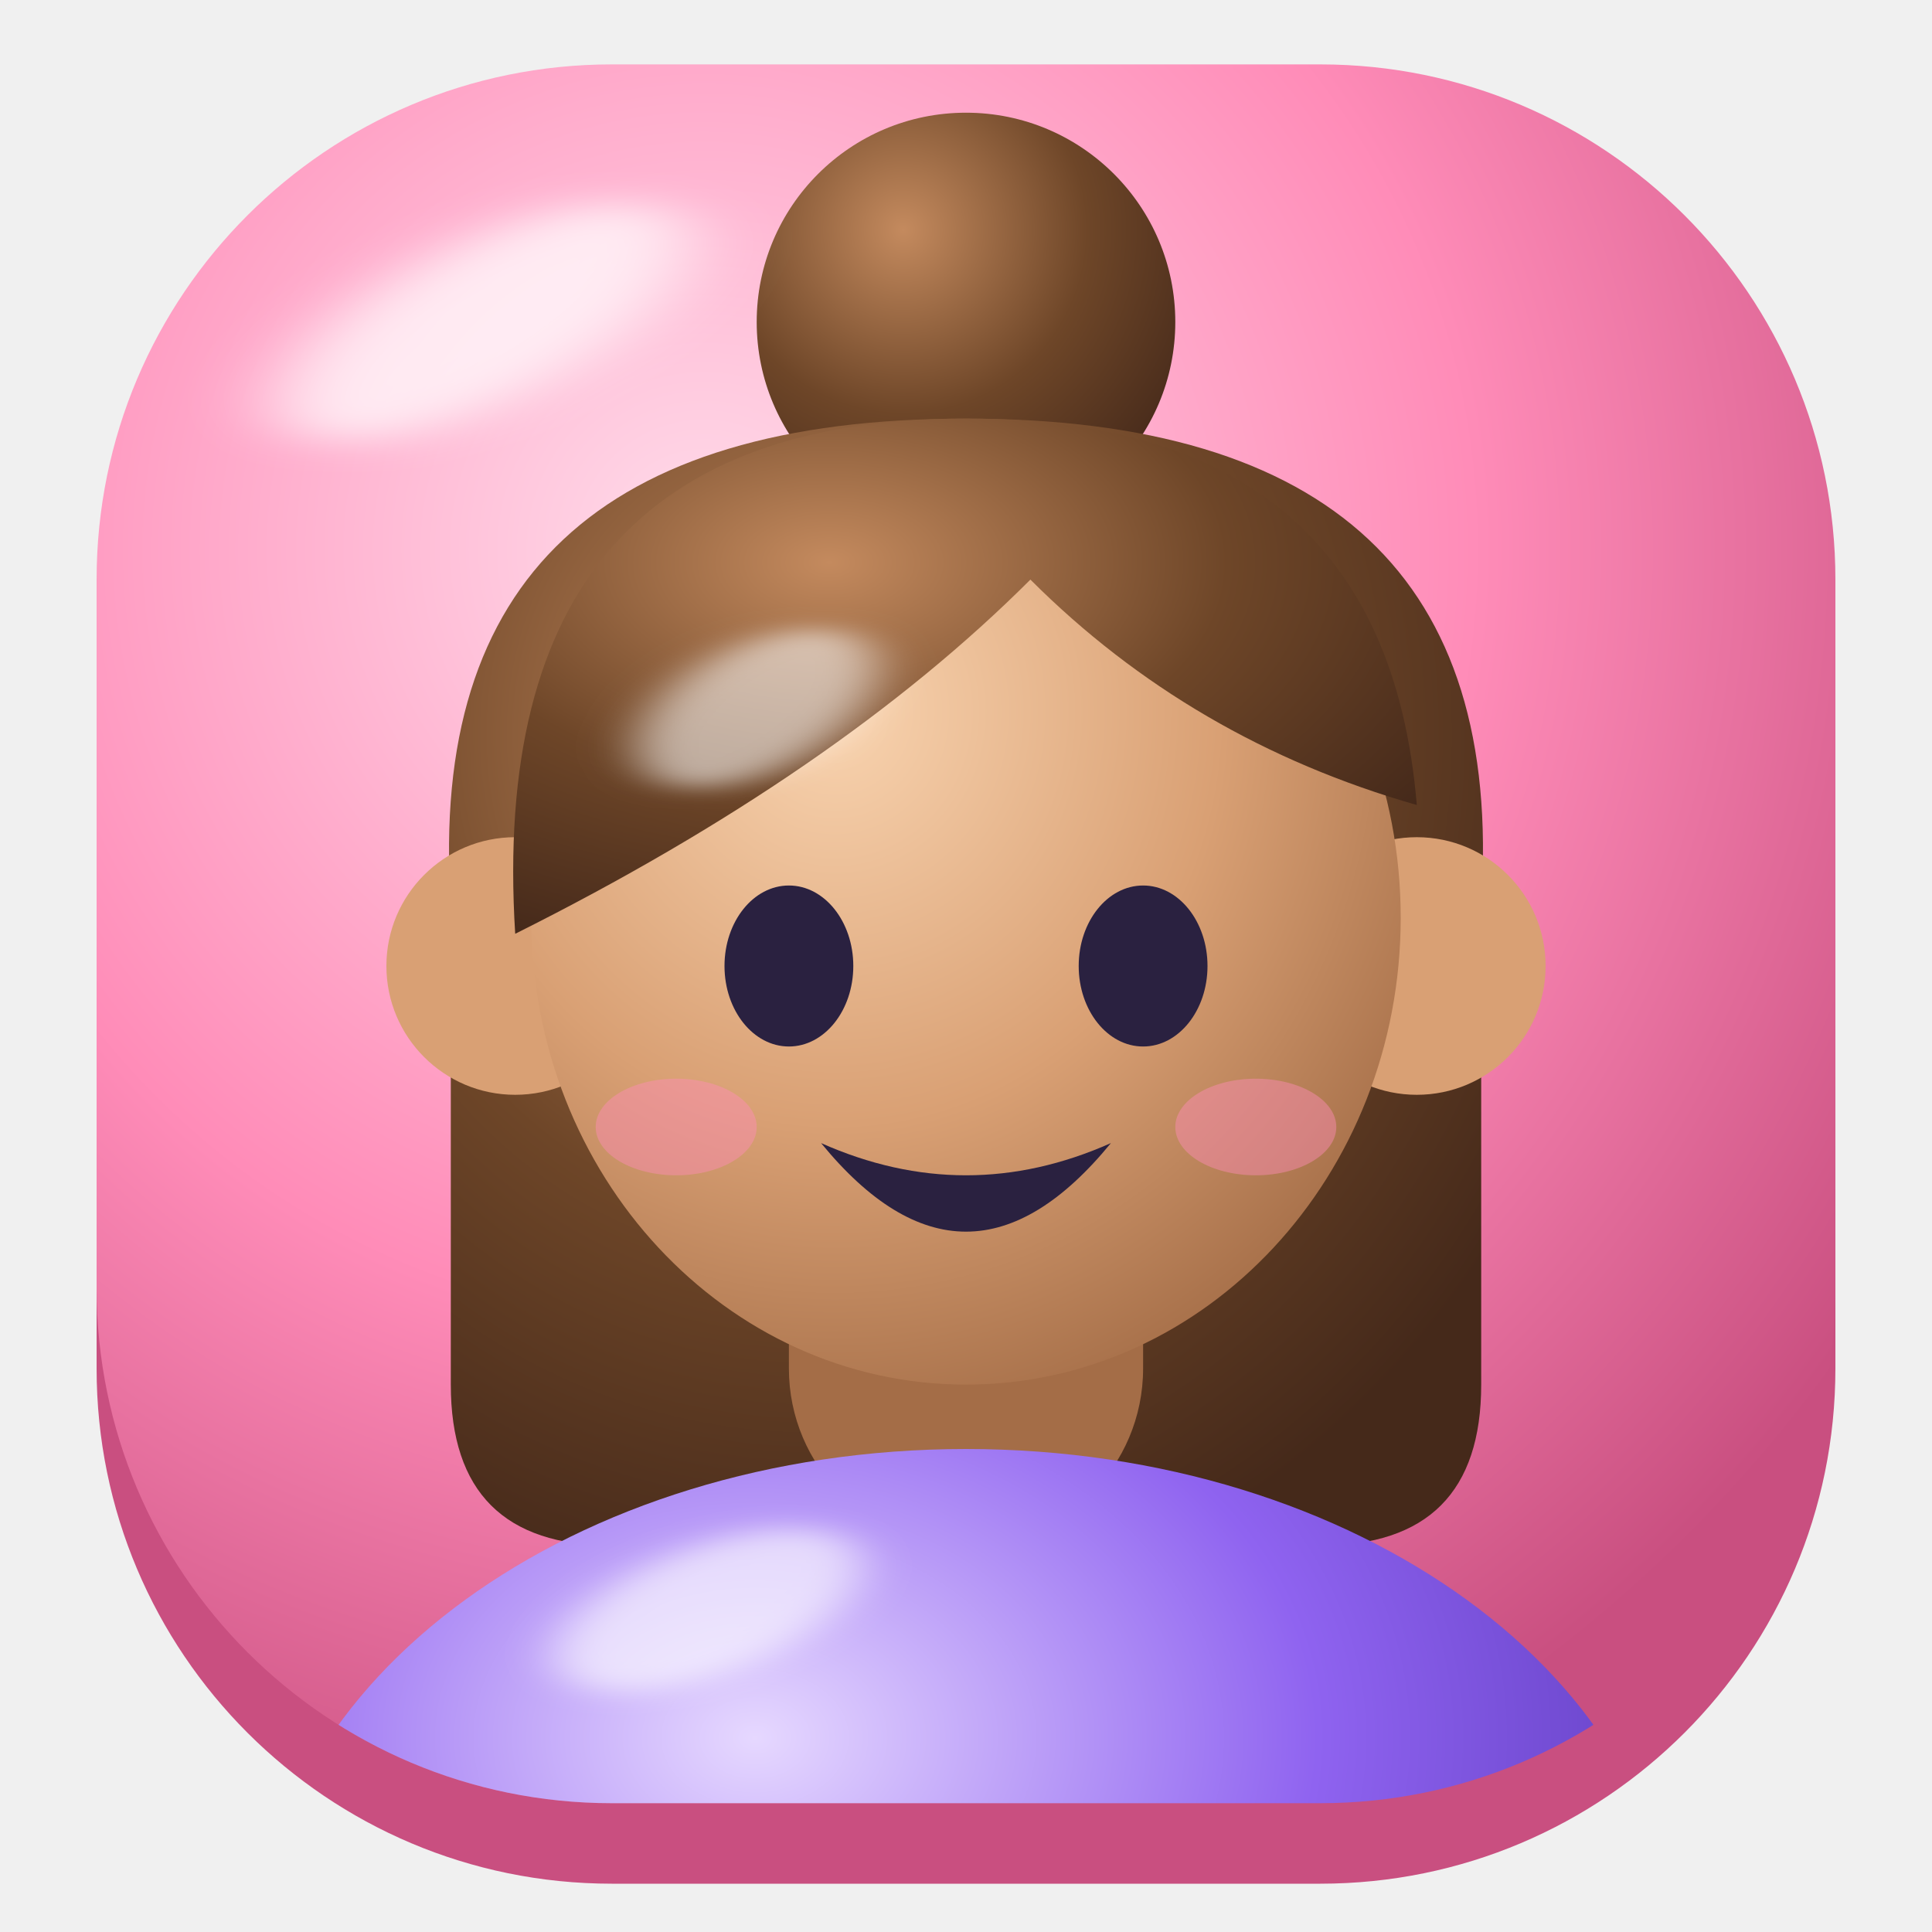
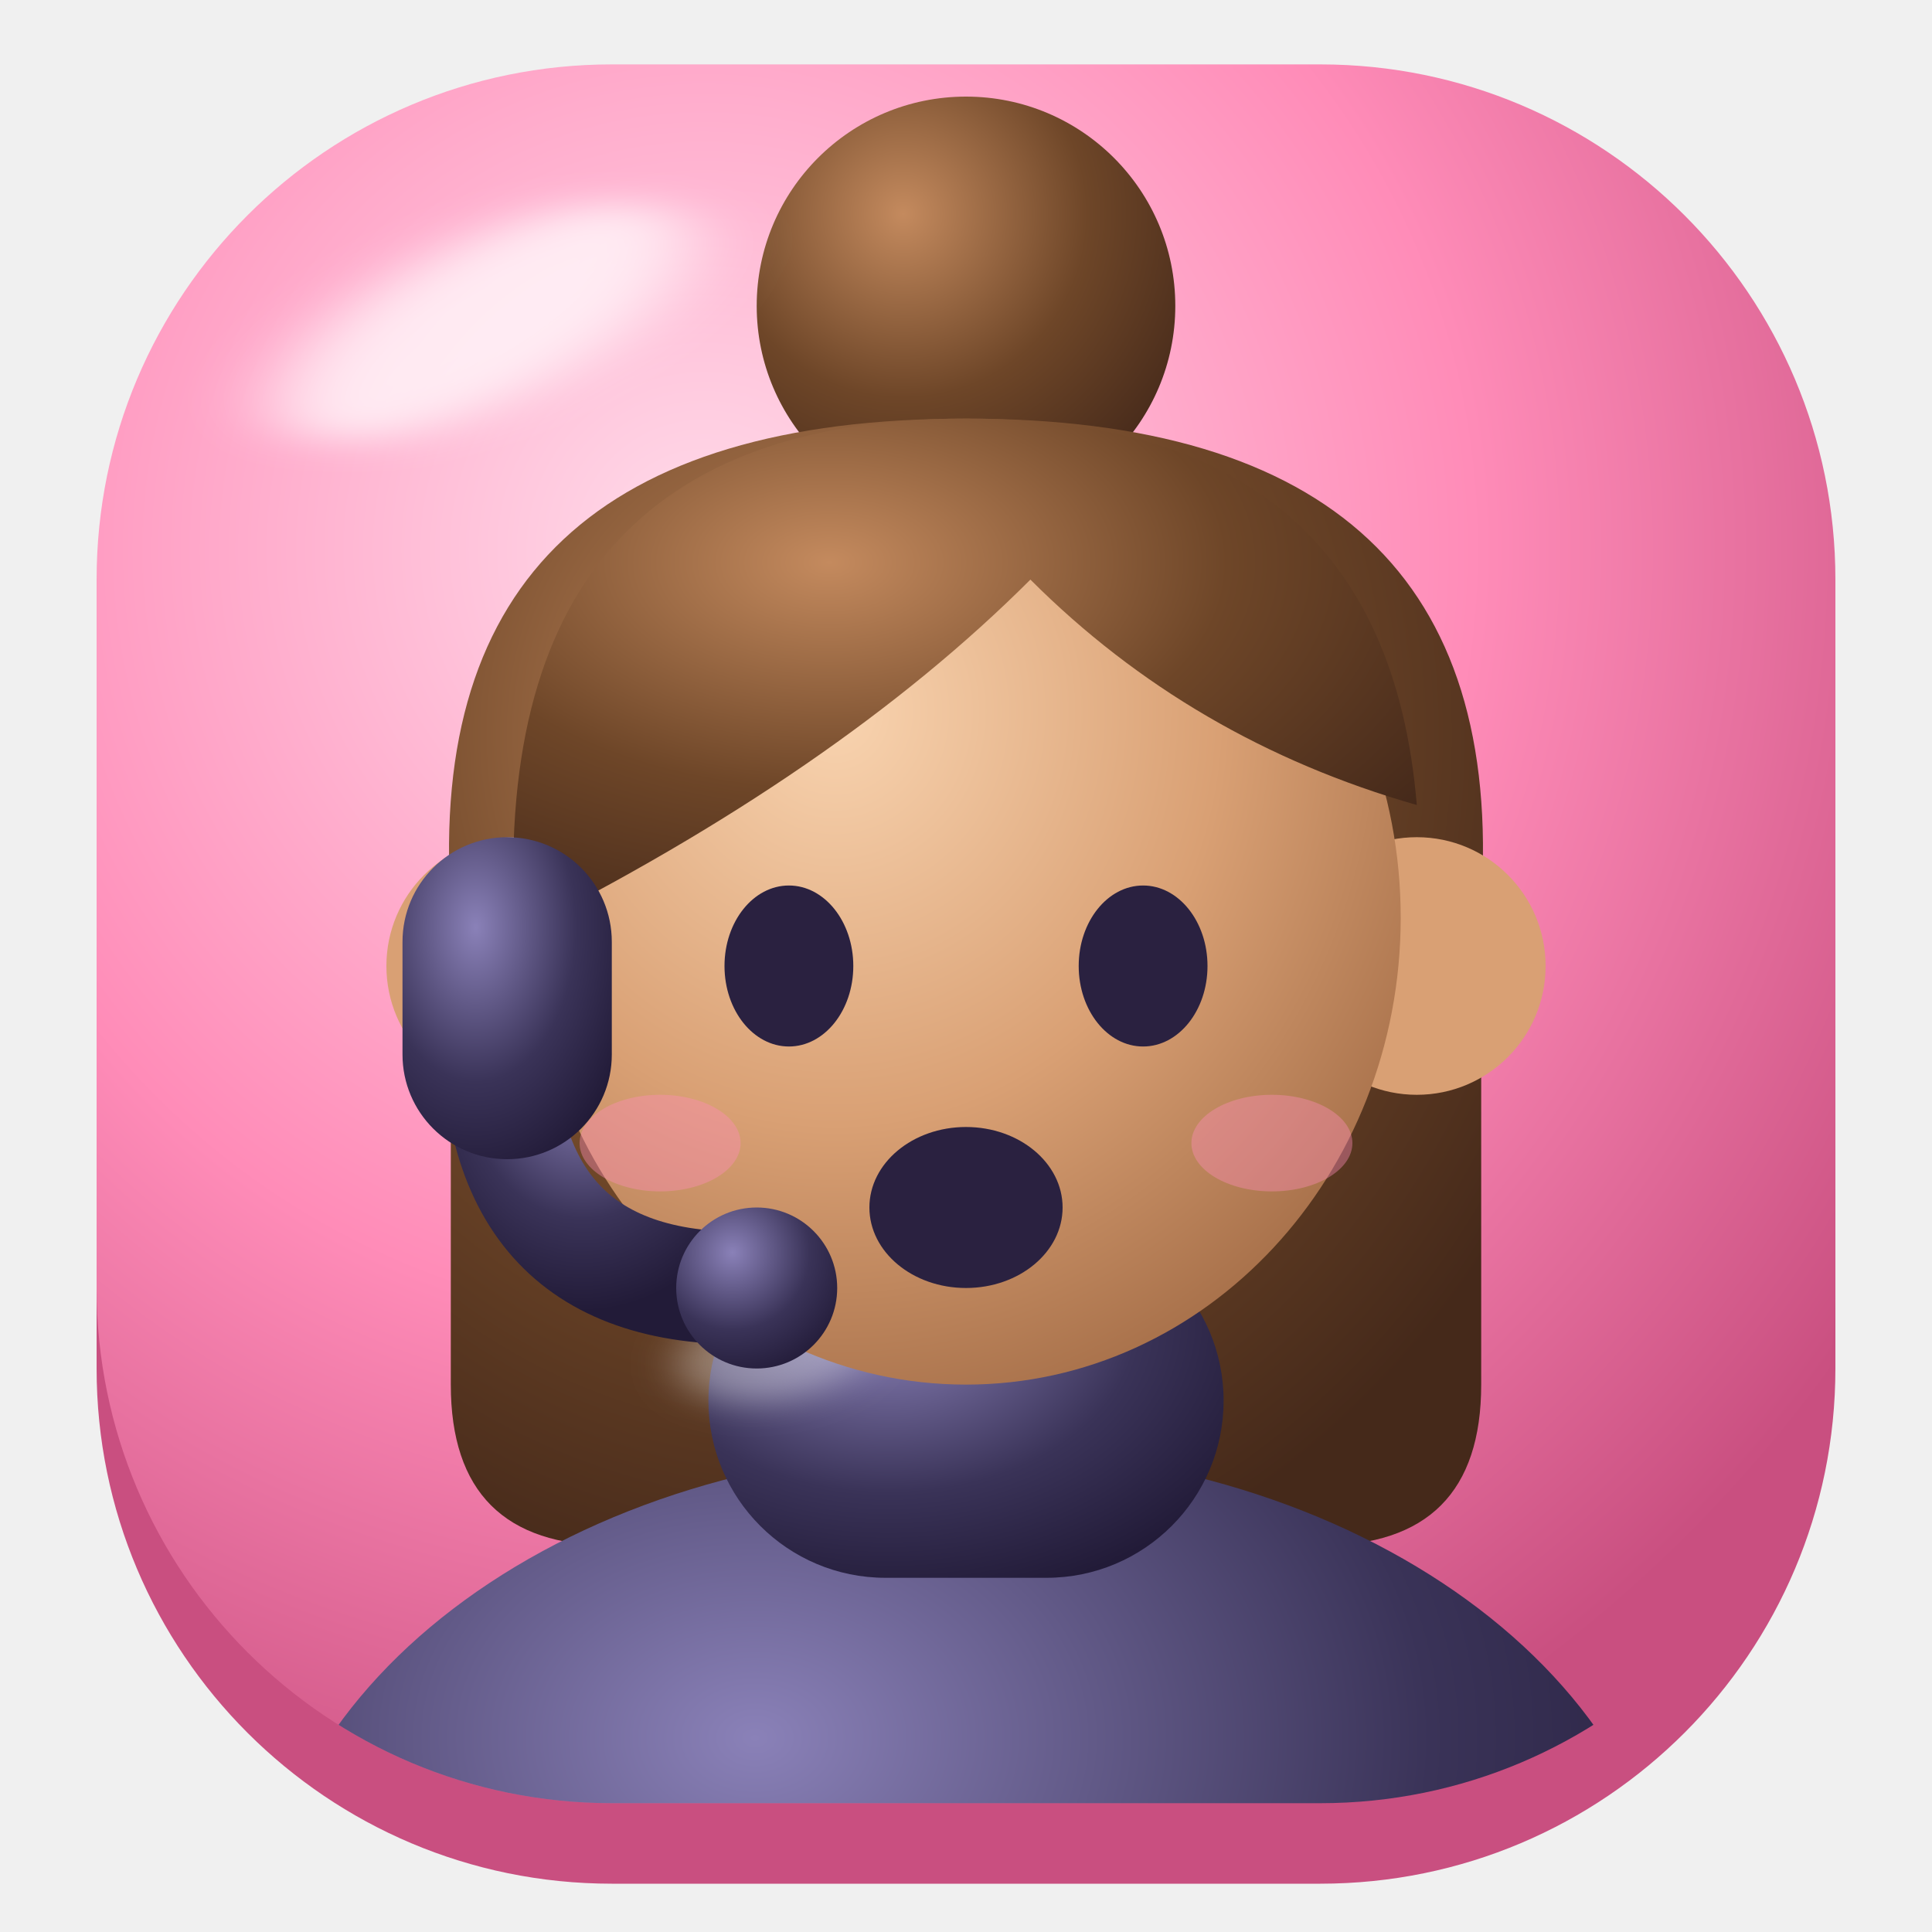
<svg xmlns="http://www.w3.org/2000/svg" viewBox="0 0 120 120" width="240" height="240">
  <defs>
    <radialGradient id="tile" cx="35%" cy="28%" r="80%">
      <stop offset="0" stop-color="#ffdcea" />
      <stop offset="0.55" stop-color="#ff8cb8" />
      <stop offset="1" stop-color="#c94f80" />
    </radialGradient>
    <radialGradient id="skin" cx="35%" cy="28%" r="80%">
      <stop offset="0" stop-color="#f9d4b0" />
      <stop offset="0.55" stop-color="#d9a074" />
      <stop offset="1" stop-color="#a46d47" />
    </radialGradient>
    <radialGradient id="hair" cx="35%" cy="28%" r="80%">
      <stop offset="0" stop-color="#c48a5e" />
      <stop offset="0.55" stop-color="#6e4628" />
      <stop offset="1" stop-color="#45291a" />
    </radialGradient>
-     <radialGradient id="shirt" cx="35%" cy="28%" r="80%">
-       <stop offset="0" stop-color="#e6d8ff" />
-       <stop offset="0.5" stop-color="#8f63f0" />
-       <stop offset="1" stop-color="#4f2fb0" />
+     <radialGradient id="cloth" cx="35%" cy="28%" r="80%">
+       <stop offset="0" stop-color="#8a81b8" />
+       <stop offset="0.5" stop-color="#3a3358" />
+       <stop offset="1" stop-color="#221b38" />
+     </radialGradient>
+     <radialGradient id="vest" cx="35%" cy="28%" r="80%">
+       <stop offset="0" stop-color="#f4f6fa" />
+       <stop offset="0.55" stop-color="#a9b4c6" />
+       <stop offset="1" stop-color="#6b778c" />
    </radialGradient>
    <radialGradient id="ink" cx="35%" cy="28%" r="80%">
      <stop offset="0" stop-color="#8a81b8" />
      <stop offset="0.6" stop-color="#3a3358" />
      <stop offset="1" stop-color="#221b38" />
    </radialGradient>
+     <radialGradient id="paper" cx="35%" cy="28%" r="80%">
+       <stop offset="0" stop-color="#ffffff" />
+       <stop offset="0.45" stop-color="#f2f4f9" />
+       <stop offset="1" stop-color="#c3cbdb" />
+     </radialGradient>
+     <radialGradient id="red" cx="35%" cy="28%" r="80%">
+       <stop offset="0" stop-color="#ffb3a6" />
+       <stop offset="0.5" stop-color="#f04f3c" />
+       <stop offset="1" stop-color="#a32a1e" />
+     </radialGradient>
+     <radialGradient id="blue" cx="35%" cy="28%" r="80%">
+       <stop offset="0" stop-color="#d3e7ff" />
+       <stop offset="0.5" stop-color="#3f86f2" />
+       <stop offset="1" stop-color="#1f4fa8" />
+     </radialGradient>
    <clipPath id="clip">
      <rect x="6" y="4" width="108" height="108" rx="32" />
    </clipPath>
-     <filter id="d-blur1" x="-30%" y="-30%" width="160%" height="160%">
+     <filter id="b1" x="-30%" y="-30%" width="160%" height="160%">
      <feGaussianBlur stdDeviation="1.2" />
    </filter>
-     <filter id="d-blur2" x="-30%" y="-30%" width="160%" height="160%">
+     <filter id="b2" x="-30%" y="-30%" width="160%" height="160%">
      <feGaussianBlur stdDeviation="2" />
    </filter>
  </defs>
  <rect x="6" y="9" width="108" height="108" rx="32" fill="#c94f80" />
  <rect x="6" y="4" width="108" height="108" rx="32" fill="url(#tile)" />
  <g clip-path="url(#clip)">
-     <circle cx="60" cy="20" r="13" fill="url(#hair)" />
+     <circle cx="60" cy="19" r="13" fill="url(#hair)" />
    <path d="M28 56 Q26 26 60 26 Q94 26 92 56 V86 Q92 96 82 96 H38 Q28 96 28 86 Z" fill="url(#hair)" />
    <rect x="49" y="72" width="22" height="24" rx="11" fill="#a46d47" />
-     <ellipse cx="60" cy="122" rx="44" ry="32" fill="url(#shirt)" />
-     <ellipse cx="44" cy="100" rx="10" ry="4" fill="#ffffff" opacity="0.6" transform="rotate(-20 44 100)" filter="url(#d-blur1)" />
+     <ellipse cx="60" cy="122" rx="44" ry="32" fill="url(#ink)" />
+     <rect x="44" y="76" width="32" height="22" rx="11" fill="url(#ink)" />
+     <ellipse cx="48" cy="84" rx="6" ry="3" fill="#fff" opacity="0.35" transform="rotate(-10 48 84)" filter="url(#b1)" />
    <circle cx="32" cy="60" r="8" fill="#d9a074" />
    <circle cx="88" cy="60" r="8" fill="#d9a074" />
    <ellipse cx="60" cy="57" rx="27" ry="29" fill="url(#skin)" />
+     <ellipse cx="47" cy="40" rx="8" ry="4" fill="#fff" opacity="0.55" transform="rotate(-25 47 40)" filter="url(#b1)" />
    <path d="M32 58 Q30 26 60 26 Q86 26 88 50 Q74 46 64 36 Q52 48 32 58 Z" fill="url(#hair)" />
    <ellipse cx="49" cy="60" rx="4" ry="5" fill="#2a2140" />
    <ellipse cx="71" cy="60" rx="4" ry="5" fill="#2a2140" />
-     <ellipse cx="42" cy="70" rx="5" ry="3" fill="#ff8cb8" opacity="0.45" />
-     <ellipse cx="78" cy="70" rx="5" ry="3" fill="#ff8cb8" opacity="0.45" />
-     <path d="M51 71 Q60 82 69 71 Q60 75 51 71 Z" fill="#2a2140" />
-     <ellipse cx="47" cy="44" rx="8" ry="4" fill="#ffffff" opacity="0.55" transform="rotate(-25 47 44)" filter="url(#d-blur1)" />
+     <ellipse cx="41" cy="71" rx="5" ry="3" fill="#ff8cb8" opacity="0.4" />
+     <ellipse cx="79" cy="71" rx="5" ry="3" fill="#ff8cb8" opacity="0.4" />
+     <ellipse cx="60" cy="75" rx="6" ry="5" fill="#2a2140" />
+     <path d="M31 62 Q30 80 46 80" fill="none" stroke="url(#ink)" stroke-width="7" stroke-linecap="round" />
+     <circle cx="47" cy="80" r="5" fill="url(#ink)" />
+     <rect x="25" y="52" width="13" height="20" rx="6.5" fill="url(#ink)" />
  </g>
-   <ellipse cx="30" cy="20" rx="14" ry="5" fill="#ffffff" opacity="0.7" transform="rotate(-25 30 20)" filter="url(#d-blur2)" />
+   <ellipse cx="30" cy="20" rx="14" ry="5" fill="#fff" opacity="0.7" transform="rotate(-25 30 20)" filter="url(#b2)" />
</svg>
